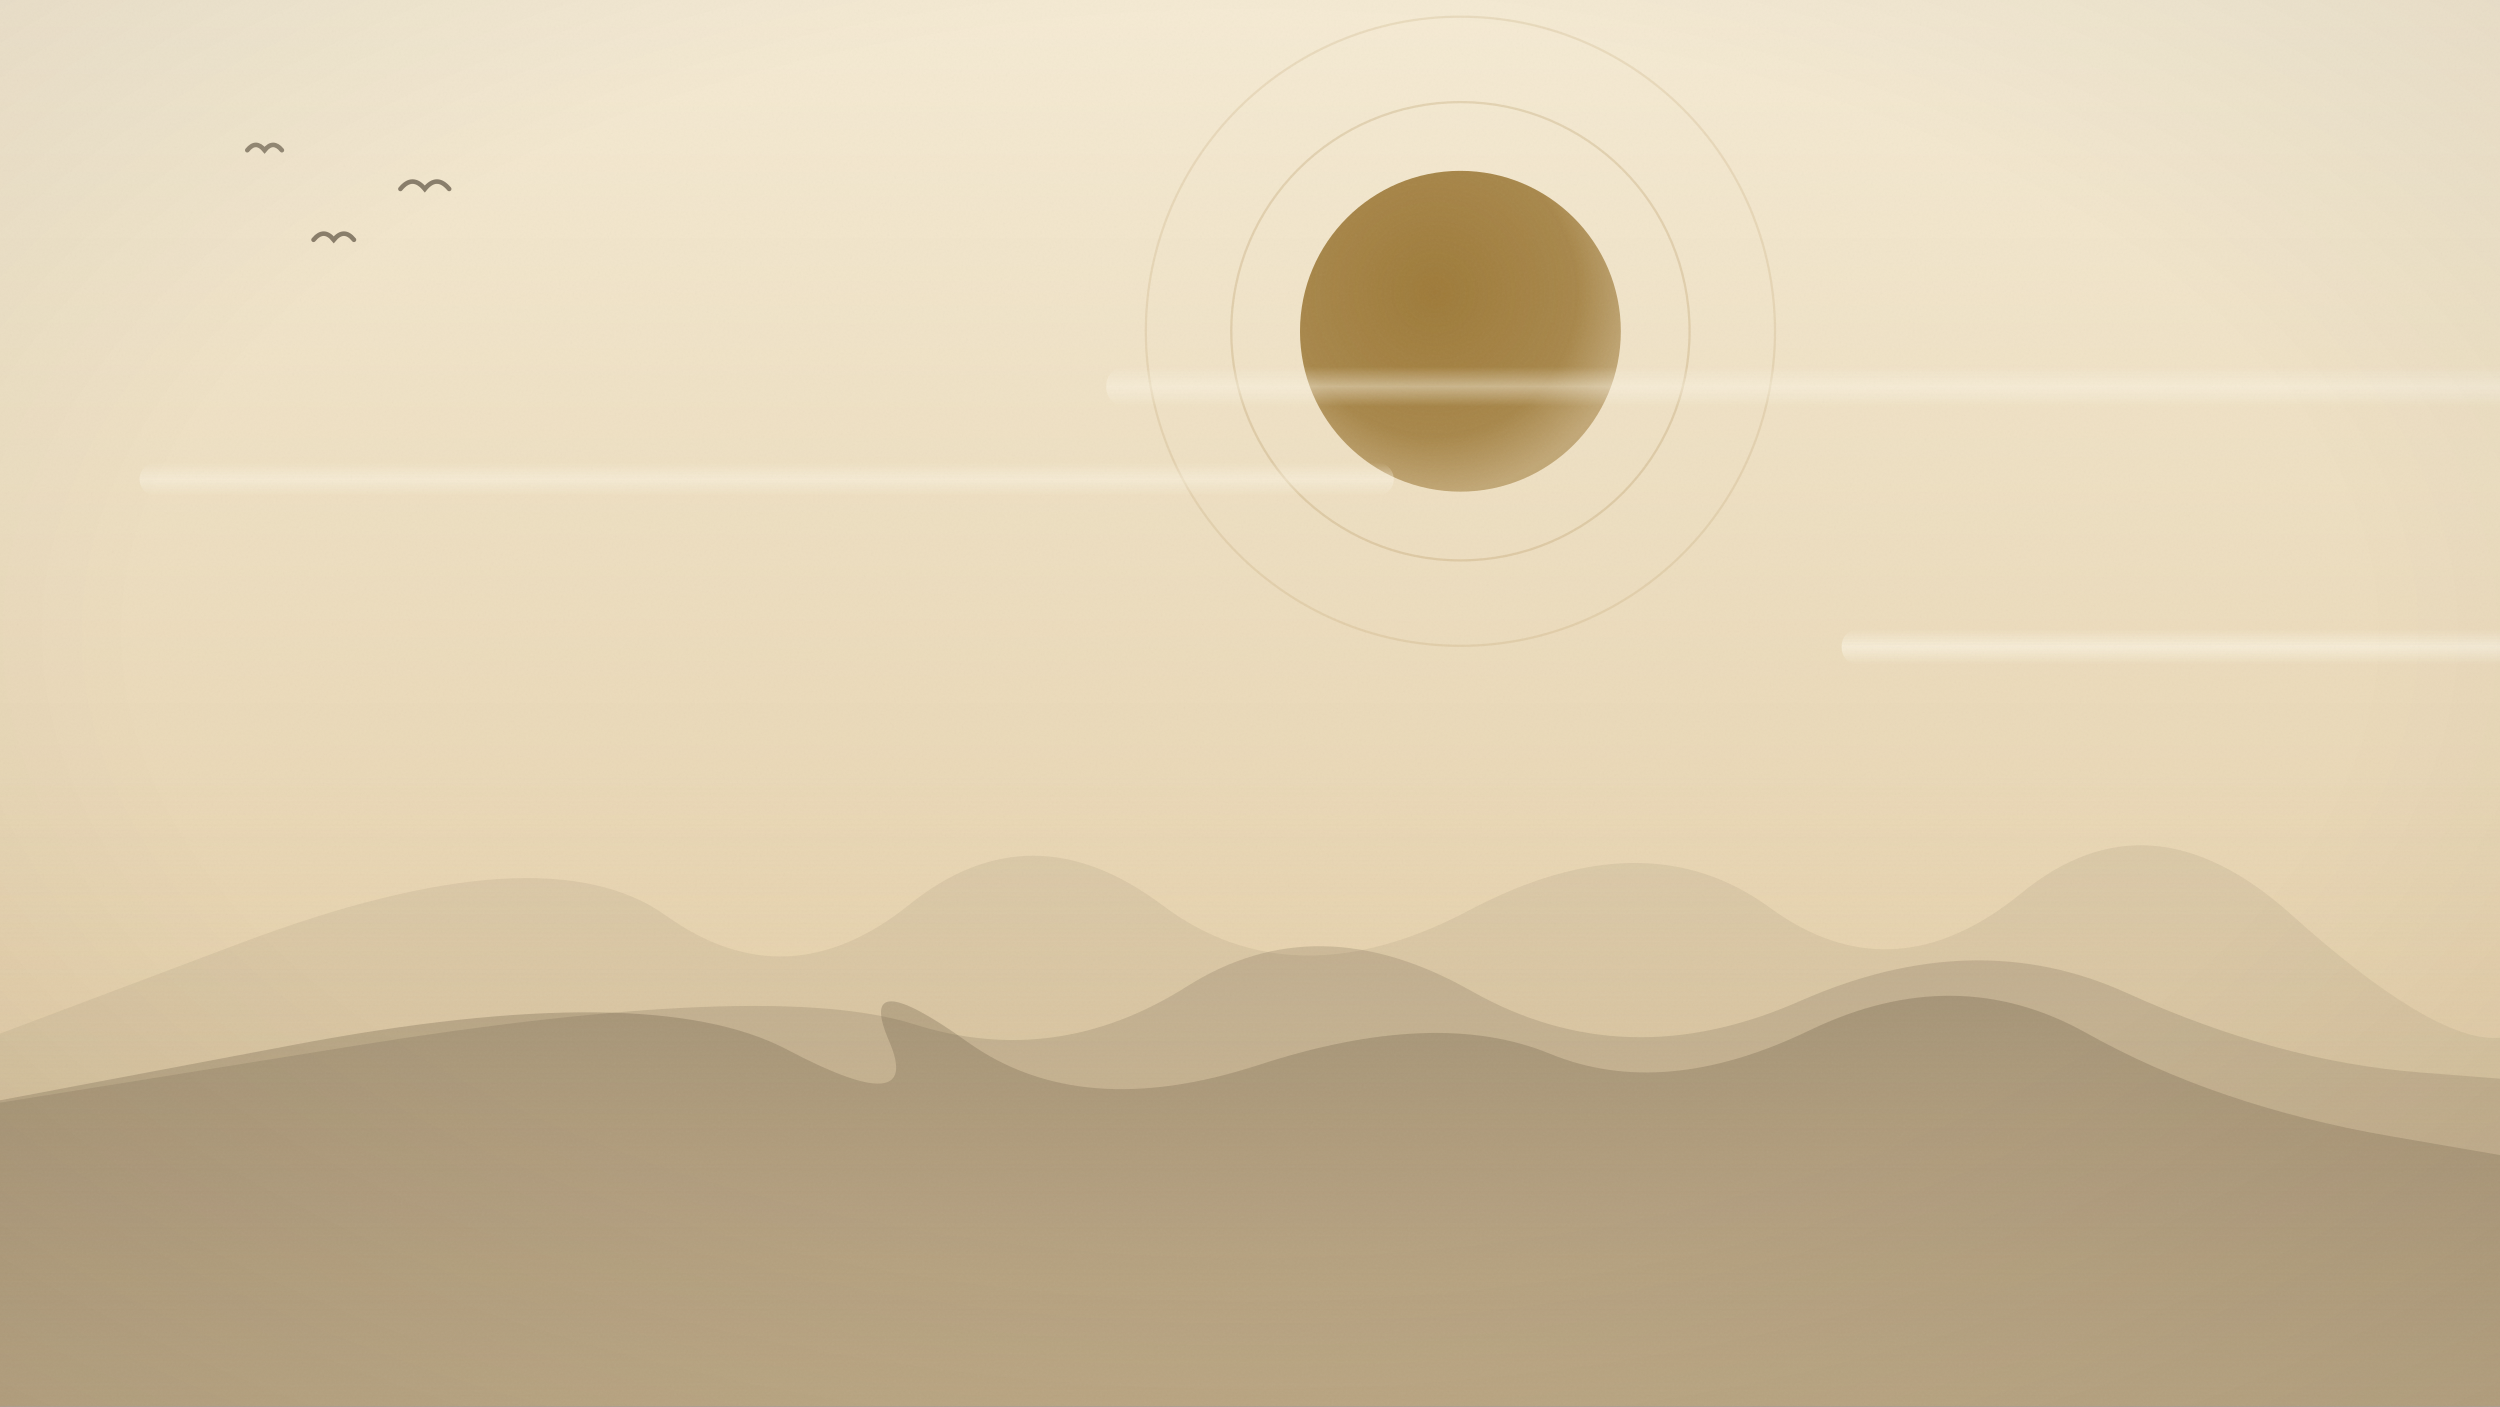
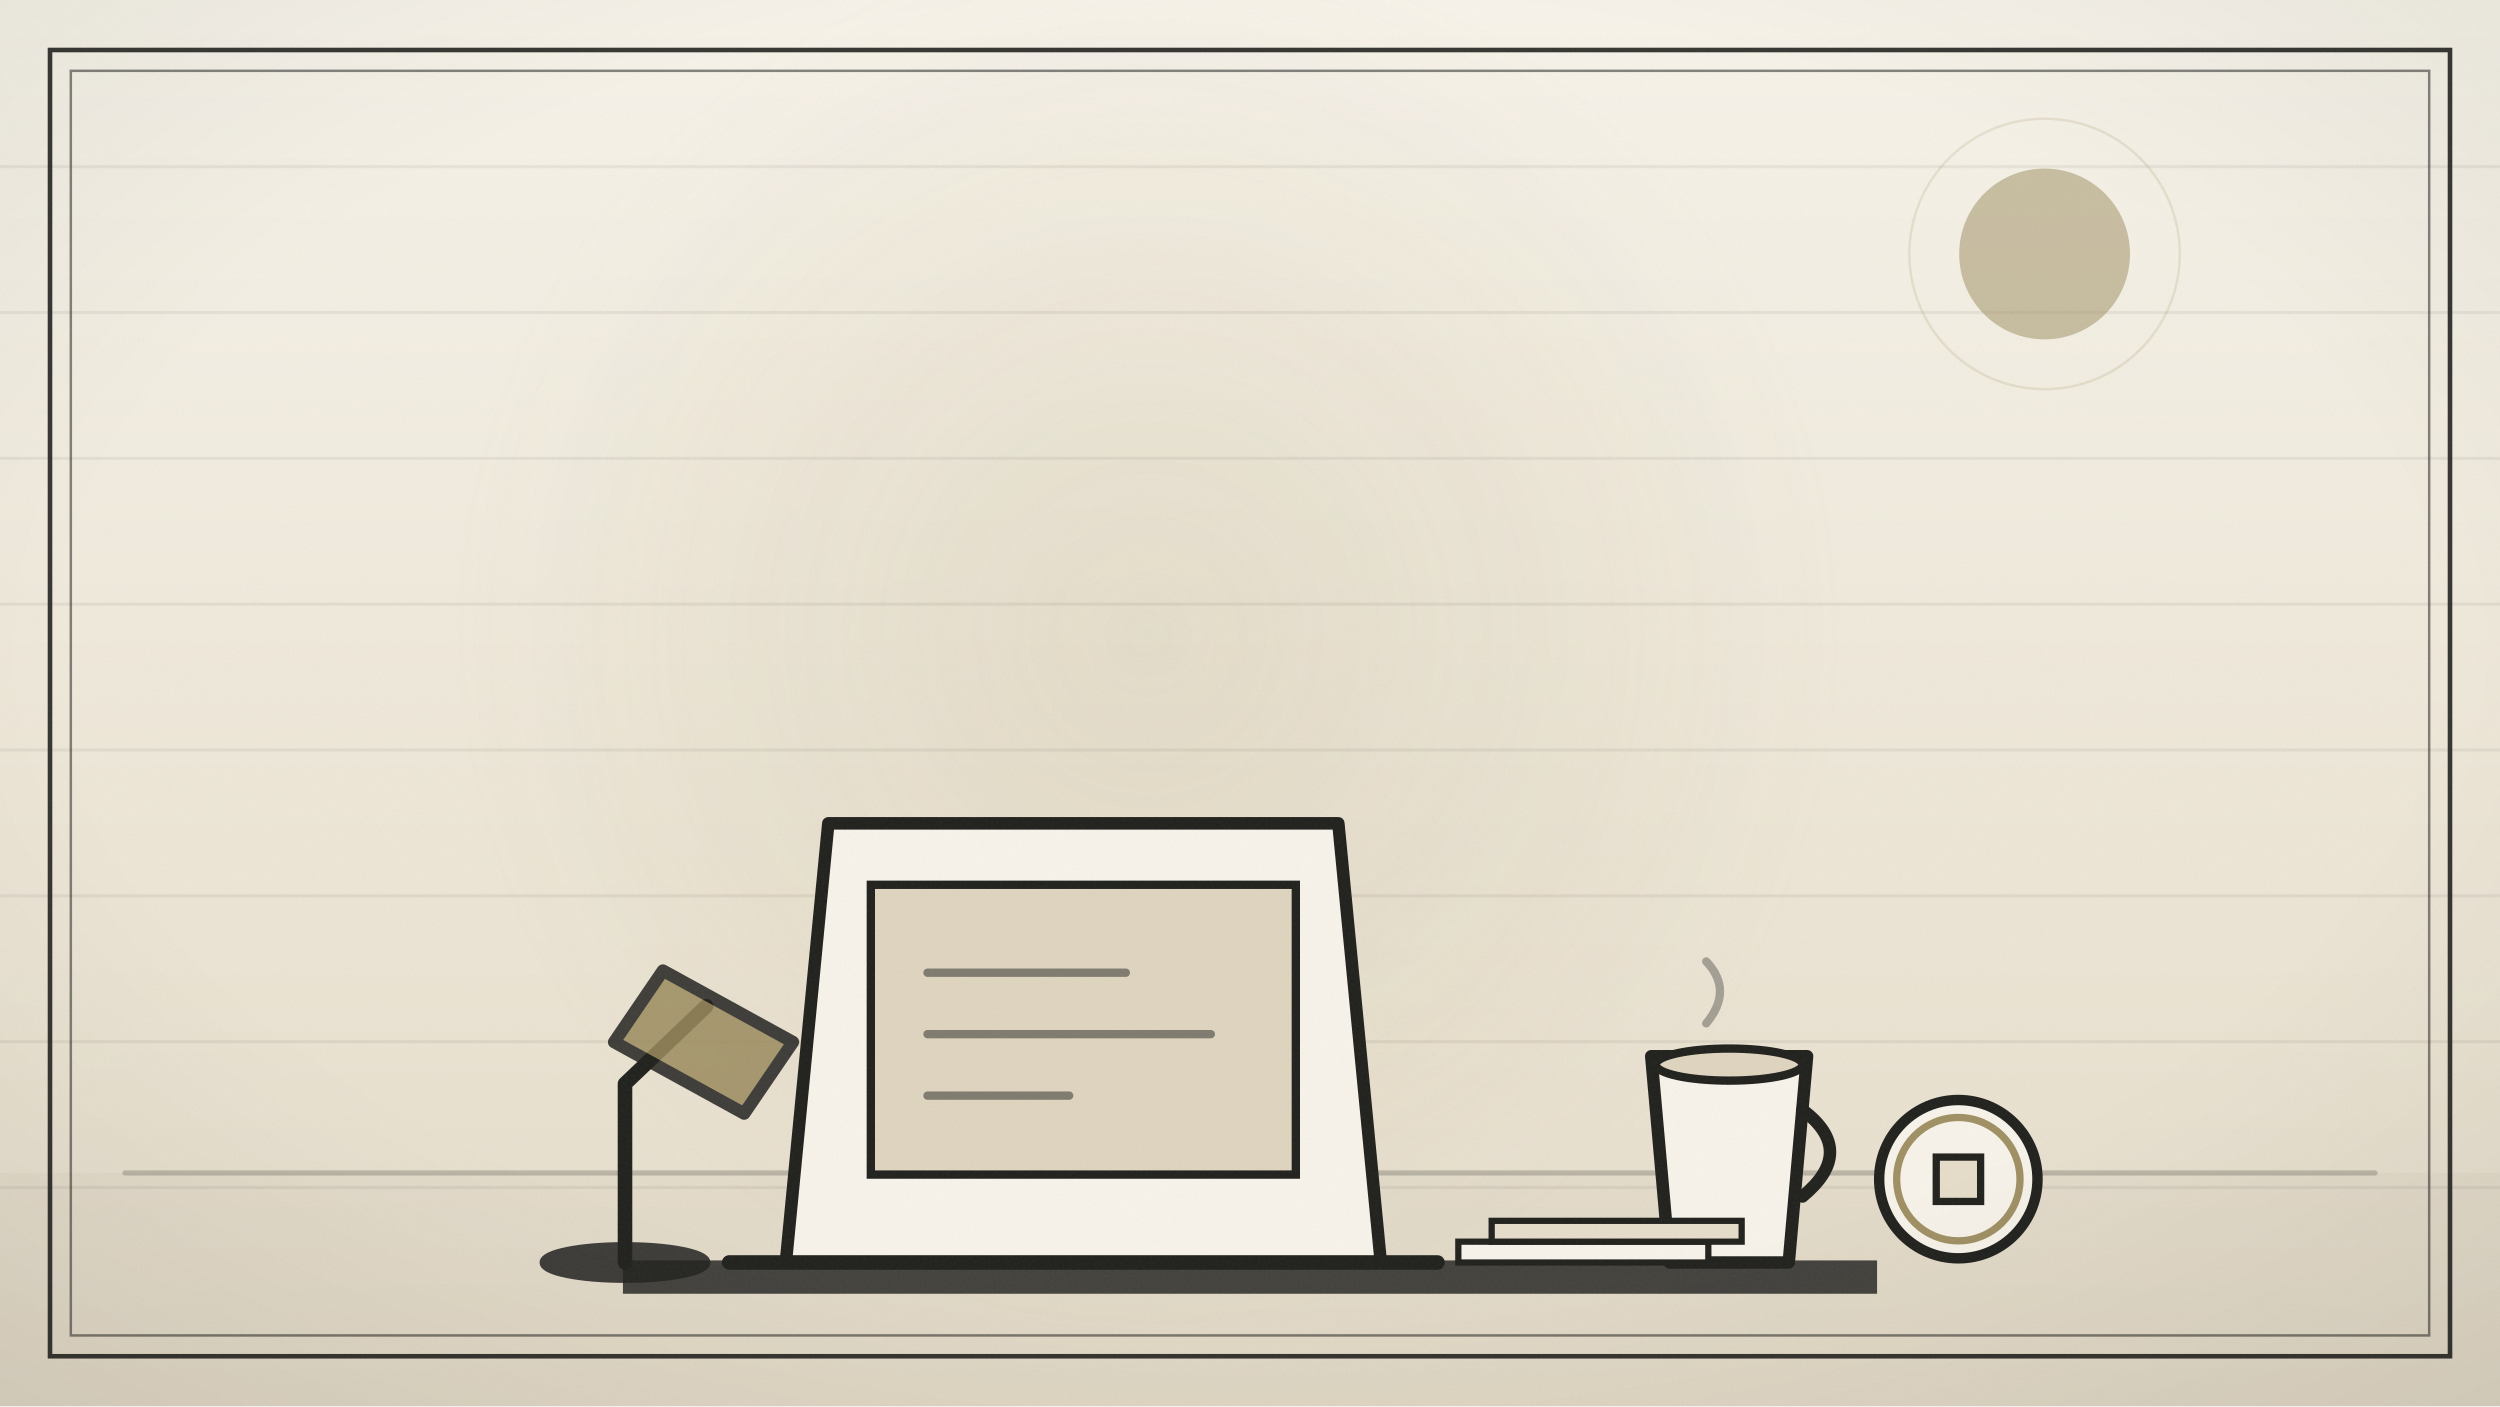
- <svg xmlns="http://www.w3.org/2000/svg" viewBox="0 0 1200 675" width="1200" height="675" role="img" aria-label="정운타임즈 동양풍 일러스트">
+ <svg xmlns="http://www.w3.org/2000/svg" viewBox="0 0 1200 675" width="1200" height="675" role="img" aria-label="정운타임즈 일러스트 · work">
  <defs>
-     <linearGradient id="sky55235" x1="0" y1="0" x2="0" y2="1">
-       <stop offset="0" stop-color="#f5ead3" />
-       <stop offset="1" stop-color="#e0c9a0" />
+     <linearGradient id="paper55235" x1="0" y1="0" x2="0" y2="1">
+       <stop offset="0" stop-color="#f7f3e9" />
+       <stop offset="1" stop-color="#e5dcc9" />
    </linearGradient>
-     <radialGradient id="disc55235" cx="0.42" cy="0.38" r="0.62">
-       <stop offset="0" stop-color="#9c7836" stop-opacity="0.98" />
-       <stop offset="0.72" stop-color="#9c7836" stop-opacity="0.86" />
-       <stop offset="1" stop-color="#9c7836" stop-opacity="0.55" />
+     <radialGradient id="wash55235" cx="0.5" cy="0.5" r="0.5">
+       <stop offset="0" stop-color="#9a8a5c" stop-opacity="0.16" />
+       <stop offset="0.62" stop-color="#9a8a5c" stop-opacity="0.07" />
+       <stop offset="1" stop-color="#9a8a5c" stop-opacity="0" />
    </radialGradient>
-     <linearGradient id="mist55235" x1="0" y1="0" x2="0" y2="1">
-       <stop offset="0" stop-color="#fdf7e8" stop-opacity="0" />
-       <stop offset="0.5" stop-color="#fdf7e8" stop-opacity="0.6" />
-       <stop offset="1" stop-color="#fdf7e8" stop-opacity="0" />
+     <linearGradient id="fade55235" x1="0" y1="0" x2="0" y2="1">
+       <stop offset="0" stop-color="#e5dcc9" stop-opacity="0" />
+       <stop offset="1" stop-color="#20201d" stop-opacity="0.10" />
    </linearGradient>
-     <linearGradient id="fade55235" x1="0" y1="0" x2="0" y2="1">
-       <stop offset="0" stop-color="#e0c9a0" stop-opacity="0" />
-       <stop offset="1" stop-color="#e0c9a0" stop-opacity="0.55" />
-     </linearGradient>
-     <radialGradient id="vig55235" cx="0.5" cy="0.45" r="0.8">
-       <stop offset="0.55" stop-color="#000" stop-opacity="0" />
-       <stop offset="1" stop-color="#000" stop-opacity="0.09" />
+     <radialGradient id="vig55235" cx="0.5" cy="0.46" r="0.78">
+       <stop offset="0.6" stop-color="#000" stop-opacity="0" />
+       <stop offset="1" stop-color="#000" stop-opacity="0.08" />
    </radialGradient>
    <filter id="grain55235" x="0" y="0" width="100%" height="100%">
-       <feTurbulence type="fractalNoise" baseFrequency="0.9" numOctaves="2" stitchTiles="stitch" />
+       <feTurbulence type="fractalNoise" baseFrequency="0.85" numOctaves="2" stitchTiles="stitch" />
      <feColorMatrix type="saturate" values="0" />
    </filter>
  </defs>
-   <rect width="1200" height="675" fill="url(#sky55235)" />
-   <g>
-     <circle cx="701" cy="159" r="151" fill="none" stroke="#9c7836" stroke-width="1.1" opacity="0.14" />
-     <circle cx="701" cy="159" r="110" fill="none" stroke="#9c7836" stroke-width="1.1" opacity="0.2" />
-     <circle cx="701" cy="159" r="77" fill="url(#disc55235)" />
-   </g>
-   <rect x="884" y="302" width="743" height="17" rx="8" fill="url(#mist55235)" opacity="0.96" />
-   <rect x="67" y="222" width="602" height="16" rx="8" fill="url(#mist55235)" opacity="0.72" />
-   <rect x="531" y="176" width="705" height="19" rx="9" fill="url(#mist55235)" opacity="0.72" />
-   <path d="M -30 705 L -30.0 507.4 Q -30.0 507.4 115.7 452.6 Q 261.3 397.8 319.7 439.5 Q 378.0 481.2 436.5 434.2 Q 494.9 387.2 557.8 434.4 Q 620.7 481.6 705.3 436.9 Q 789.9 392.2 849.4 435.6 Q 908.8 479.0 970.4 428.6 Q 1032.0 378.2 1099.7 438.9 Q 1167.3 499.6 1198.7 498.2 L 1230.0 496.9 L 1230 705 Z" fill="#3b2f1f" opacity="0.088" />
-   <path d="M -30 705 L -30.0 534.1 Q -30.0 534.1 170.1 502.0 Q 370.1 469.9 438.6 491.6 Q 507.0 513.2 569.7 473.5 Q 632.4 433.8 706.3 475.7 Q 780.1 517.5 864.0 480.5 Q 947.9 443.5 1020.8 476.6 Q 1093.7 509.6 1161.9 514.8 L 1230.0 520.1 L 1230 705 Z" fill="#3b2f1f" opacity="0.180" />
-   <path d="M -30 705 L -30.0 533.8 Q -30.0 533.8 141.1 501.5 Q 312.2 469.2 377.8 503.8 Q 443.4 538.4 426.8 499.8 Q 410.1 461.3 464.5 500.2 Q 518.8 539.0 604.1 511.2 Q 689.4 483.4 744.0 505.8 Q 798.7 528.3 868.7 494.5 Q 938.8 460.8 1001.4 495.8 Q 1064.0 530.9 1147.0 545.3 L 1230.0 559.6 L 1230 705 Z" fill="#3b2f1f" opacity="0.272" />
-   <g>
-     <path d="M118.7 72.1 q 4.1 -5.1 8.3 0 q 4.1 -5.1 8.3 0" fill="none" stroke="#3b2f1f" stroke-width="2.2" stroke-linecap="round" opacity="0.522" />
-     <path d="M150.5 115.1 q 4.9 -5.9 9.7 0 q 4.9 -5.9 9.7 0" fill="none" stroke="#3b2f1f" stroke-width="2.2" stroke-linecap="round" opacity="0.572" />
-     <path d="M192.2 90.7 q 5.8 -7.1 11.7 0 q 5.8 -7.1 11.7 0" fill="none" stroke="#3b2f1f" stroke-width="2.2" stroke-linecap="round" opacity="0.571" />
-   </g>
-   <rect x="0" y="371" width="1200" height="304" fill="url(#fade55235)" />
+   <rect width="1200" height="675" fill="url(#paper55235)" />
+   <circle cx="551.1" cy="304.5" r="334.9" fill="url(#wash55235)" opacity="0.85" />
+   <line x1="0.0" y1="80.0" x2="1200.0" y2="80.0" stroke="#20201d" stroke-width="1.5" stroke-linecap="round" opacity="0.07" />
+   <line x1="0.0" y1="150.0" x2="1200.0" y2="150.0" stroke="#20201d" stroke-width="1.5" stroke-linecap="round" opacity="0.07" />
+   <line x1="0.0" y1="220.0" x2="1200.0" y2="220.0" stroke="#20201d" stroke-width="1.5" stroke-linecap="round" opacity="0.07" />
+   <line x1="0.0" y1="290.0" x2="1200.0" y2="290.0" stroke="#20201d" stroke-width="1.5" stroke-linecap="round" opacity="0.07" />
+   <line x1="0.0" y1="360.0" x2="1200.0" y2="360.0" stroke="#20201d" stroke-width="1.5" stroke-linecap="round" opacity="0.07" />
+   <line x1="0.0" y1="430.0" x2="1200.0" y2="430.0" stroke="#20201d" stroke-width="1.5" stroke-linecap="round" opacity="0.07" />
+   <line x1="0.0" y1="500.0" x2="1200.0" y2="500.0" stroke="#20201d" stroke-width="1.5" stroke-linecap="round" opacity="0.07" />
+   <line x1="0.0" y1="570.0" x2="1200.0" y2="570.0" stroke="#20201d" stroke-width="1.5" stroke-linecap="round" opacity="0.07" />
+   <line x1="60.0" y1="563.0" x2="1140.0" y2="563.0" stroke="#20201d" stroke-width="2.5" stroke-linecap="round" opacity="0.22" />
+   <rect x="0.0" y="563.0" width="1200.0" height="112.0" rx="0.0" fill="#20201d" stroke="ink" stroke-width="6" opacity="0.03" />
+   <circle cx="981.4" cy="121.9" r="40.5" fill="#9a8a5c" stroke="#9a8a5c" stroke-width="1" opacity="0.5" />
+   <circle cx="981.4" cy="121.9" r="64.9" fill="none" stroke="#9a8a5c" stroke-width="1.2" opacity="0.18" />
+   <rect x="300.0" y="606.0" width="600.0" height="14.0" rx="0.0" fill="#20201d" stroke="#20201d" stroke-width="2" opacity="0.82" />
+   <path d="M 377.2 606.0 L 397.6 395.2 L 642.4 395.2 L 662.8 606.0 Z" fill="#f7f3e9" stroke="#20201d" stroke-width="6" stroke-linecap="round" stroke-linejoin="round" />
+   <rect x="418.0" y="424.7" width="204.0" height="139.1" rx="0.0" fill="#ded4be" stroke="#20201d" stroke-width="4" />
+   <line x1="350.0" y1="606.0" x2="690.0" y2="606.0" stroke="#20201d" stroke-width="7" stroke-linecap="round" />
+   <path d="M 445.2 466.9 h 95.2 M 445.2 496.4 h 136.0 M 445.2 525.9 h 68.0" fill="none" stroke="#20201d" stroke-width="4" stroke-linecap="round" stroke-linejoin="round" opacity="0.5" />
+   <path d="M 792.6 507.0 L 801.4 606.0 L 858.6 606.0 L 867.4 507.0 Z" fill="#f7f3e9" stroke="#20201d" stroke-width="6" stroke-linecap="round" stroke-linejoin="round" />
+   <path d="M 865.2 532.7 q 26.4 19.8 0 41.6" fill="none" stroke="#20201d" stroke-width="6" stroke-linecap="round" stroke-linejoin="round" />
+   <ellipse cx="830.0" cy="511.0" rx="35.2" ry="7.7" fill="#ded4be" stroke="#20201d" stroke-width="4" />
+   <path d="M 819.0 491.2 q 13.2 -15.8 0 -29.7" fill="none" stroke="#20201d" stroke-width="4" stroke-linecap="round" stroke-linejoin="round" opacity="0.35" />
+   <path d="M 300.0 606.0 L 300.0 520.2 L 339.0 483.0" fill="none" stroke="#20201d" stroke-width="7" stroke-linecap="round" stroke-linejoin="round" />
+   <path d="M 318.2 465.9 L 380.6 500.2 L 357.2 534.5 L 294.8 500.2 Z" fill="#9a8a5c" stroke="#20201d" stroke-width="6" stroke-linecap="round" stroke-linejoin="round" opacity="0.85" />
+   <ellipse cx="300.0" cy="606.0" rx="39.0" ry="7.8" fill="#20201d" stroke="#20201d" stroke-width="4" opacity="0.85" />
+   <rect x="700.0" y="596.0" width="120.0" height="10.0" rx="0.0" fill="#f7f3e9" stroke="#20201d" stroke-width="3" />
+   <rect x="716.0" y="586.0" width="120.0" height="10.0" rx="0.0" fill="#e5dcc9" stroke="#20201d" stroke-width="3" />
+   <circle cx="940.0" cy="566.0" r="38.0" fill="#f7f3e9" stroke="#20201d" stroke-width="5" />
+   <circle cx="940.0" cy="566.0" r="29.6" fill="none" stroke="#9a8a5c" stroke-width="3.5" opacity="0.95" />
+   <rect x="929.4" y="555.4" width="21.3" height="21.3" rx="0.0" fill="#e5dcc9" stroke="#20201d" stroke-width="3.5" />
+   <rect x="24.0" y="24.0" width="1152.0" height="627.0" rx="0.0" fill="none" stroke="#20201d" stroke-width="2.2" opacity="0.9" />
+   <rect x="34.0" y="34.0" width="1132.0" height="607.0" rx="0.0" fill="none" stroke="#20201d" stroke-width="1.2" opacity="0.54" />
  <rect width="1200" height="675" fill="url(#vig55235)" />
-   <rect width="1200" height="675" filter="url(#grain55235)" opacity="0.05" />
+   <rect width="1200" height="675" filter="url(#grain55235)" opacity="0.055" />
</svg>
